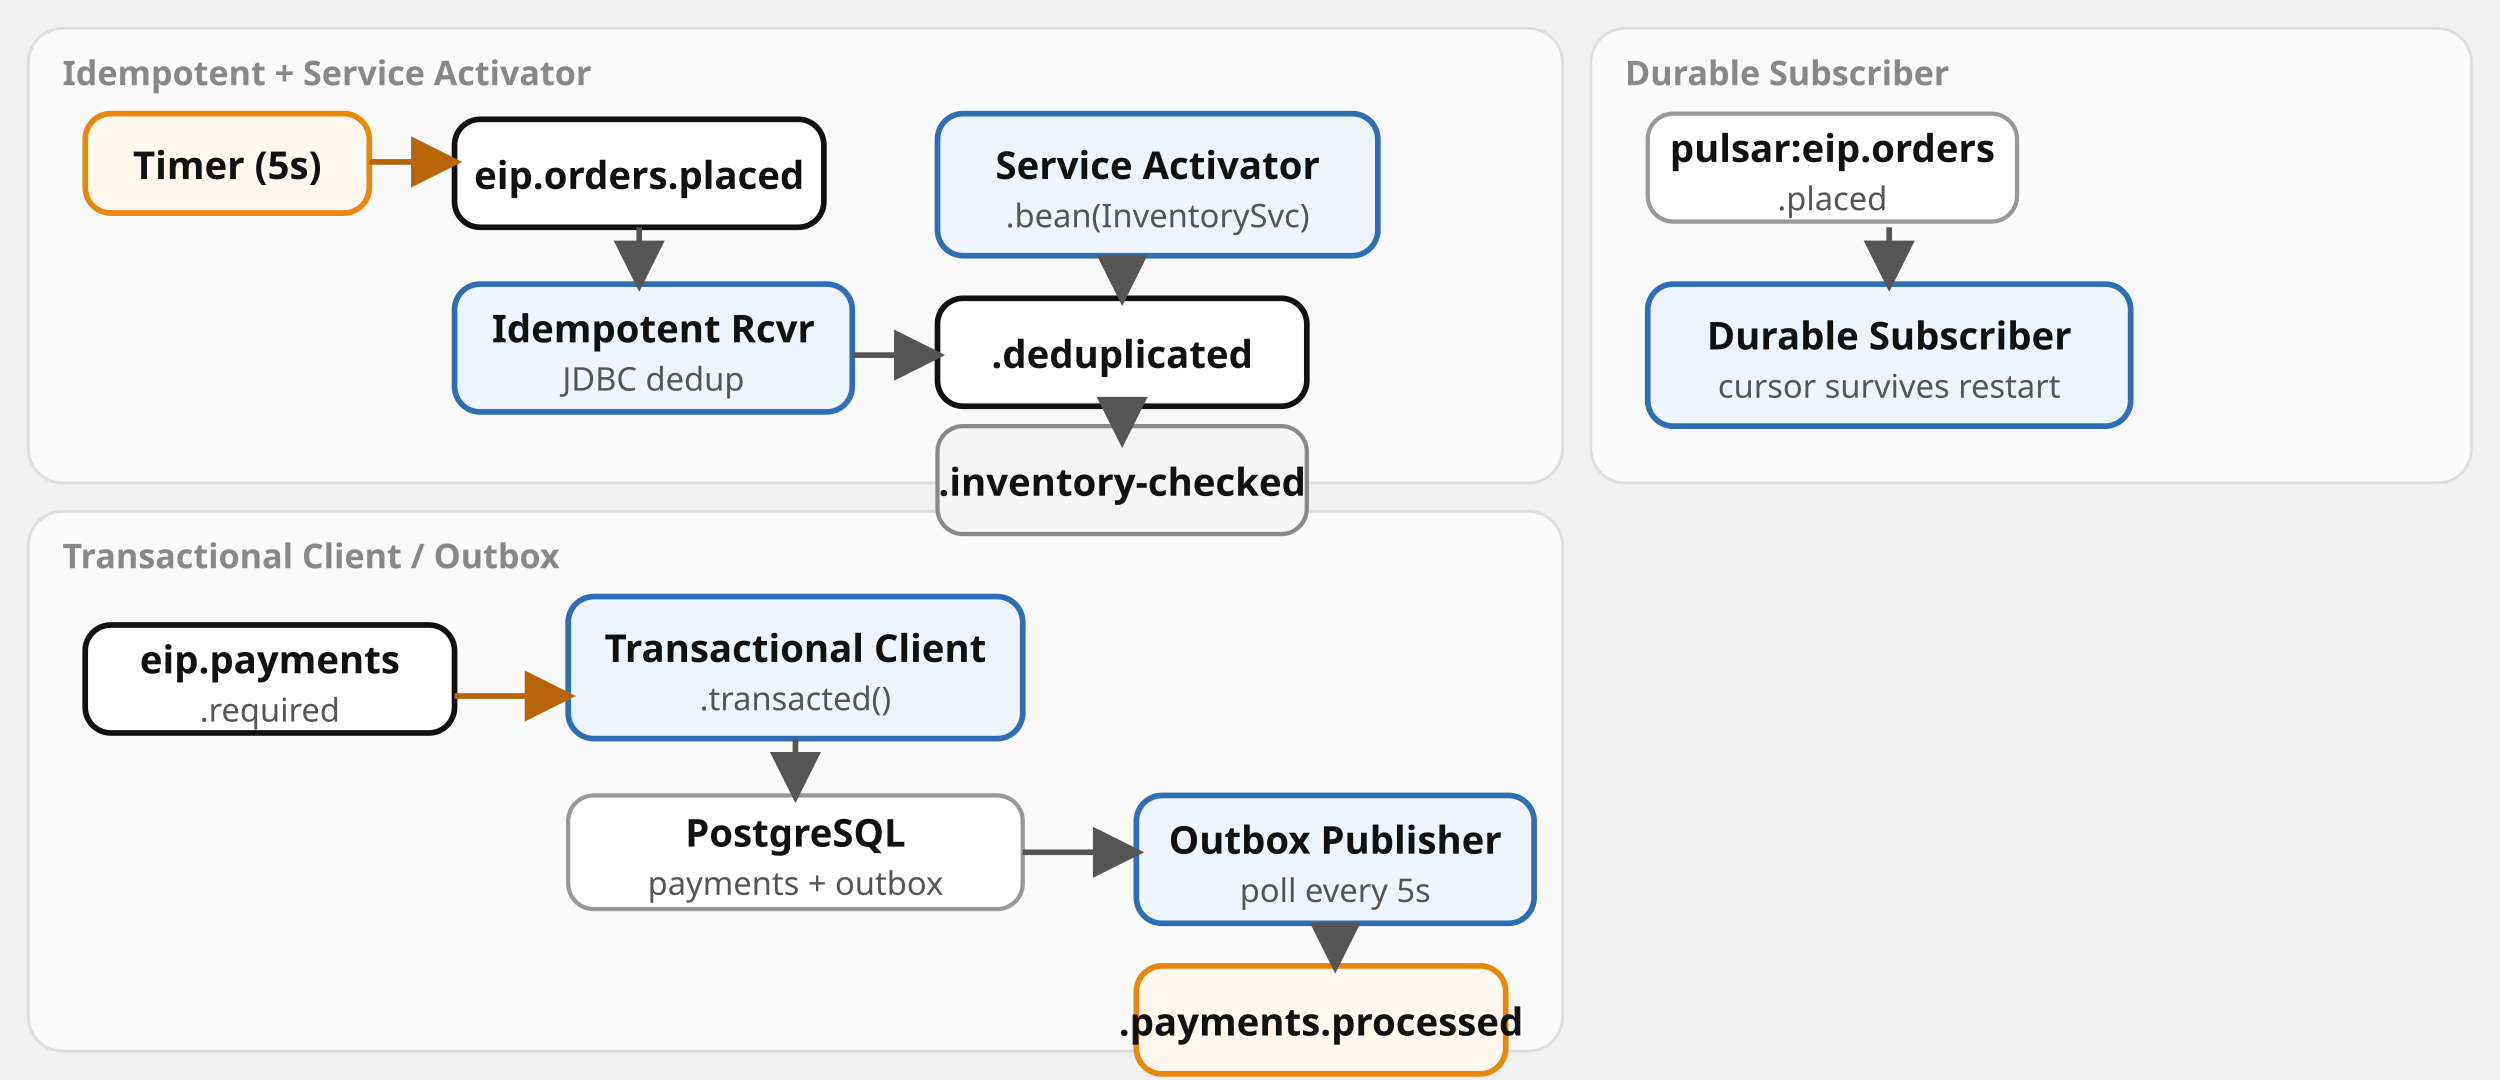
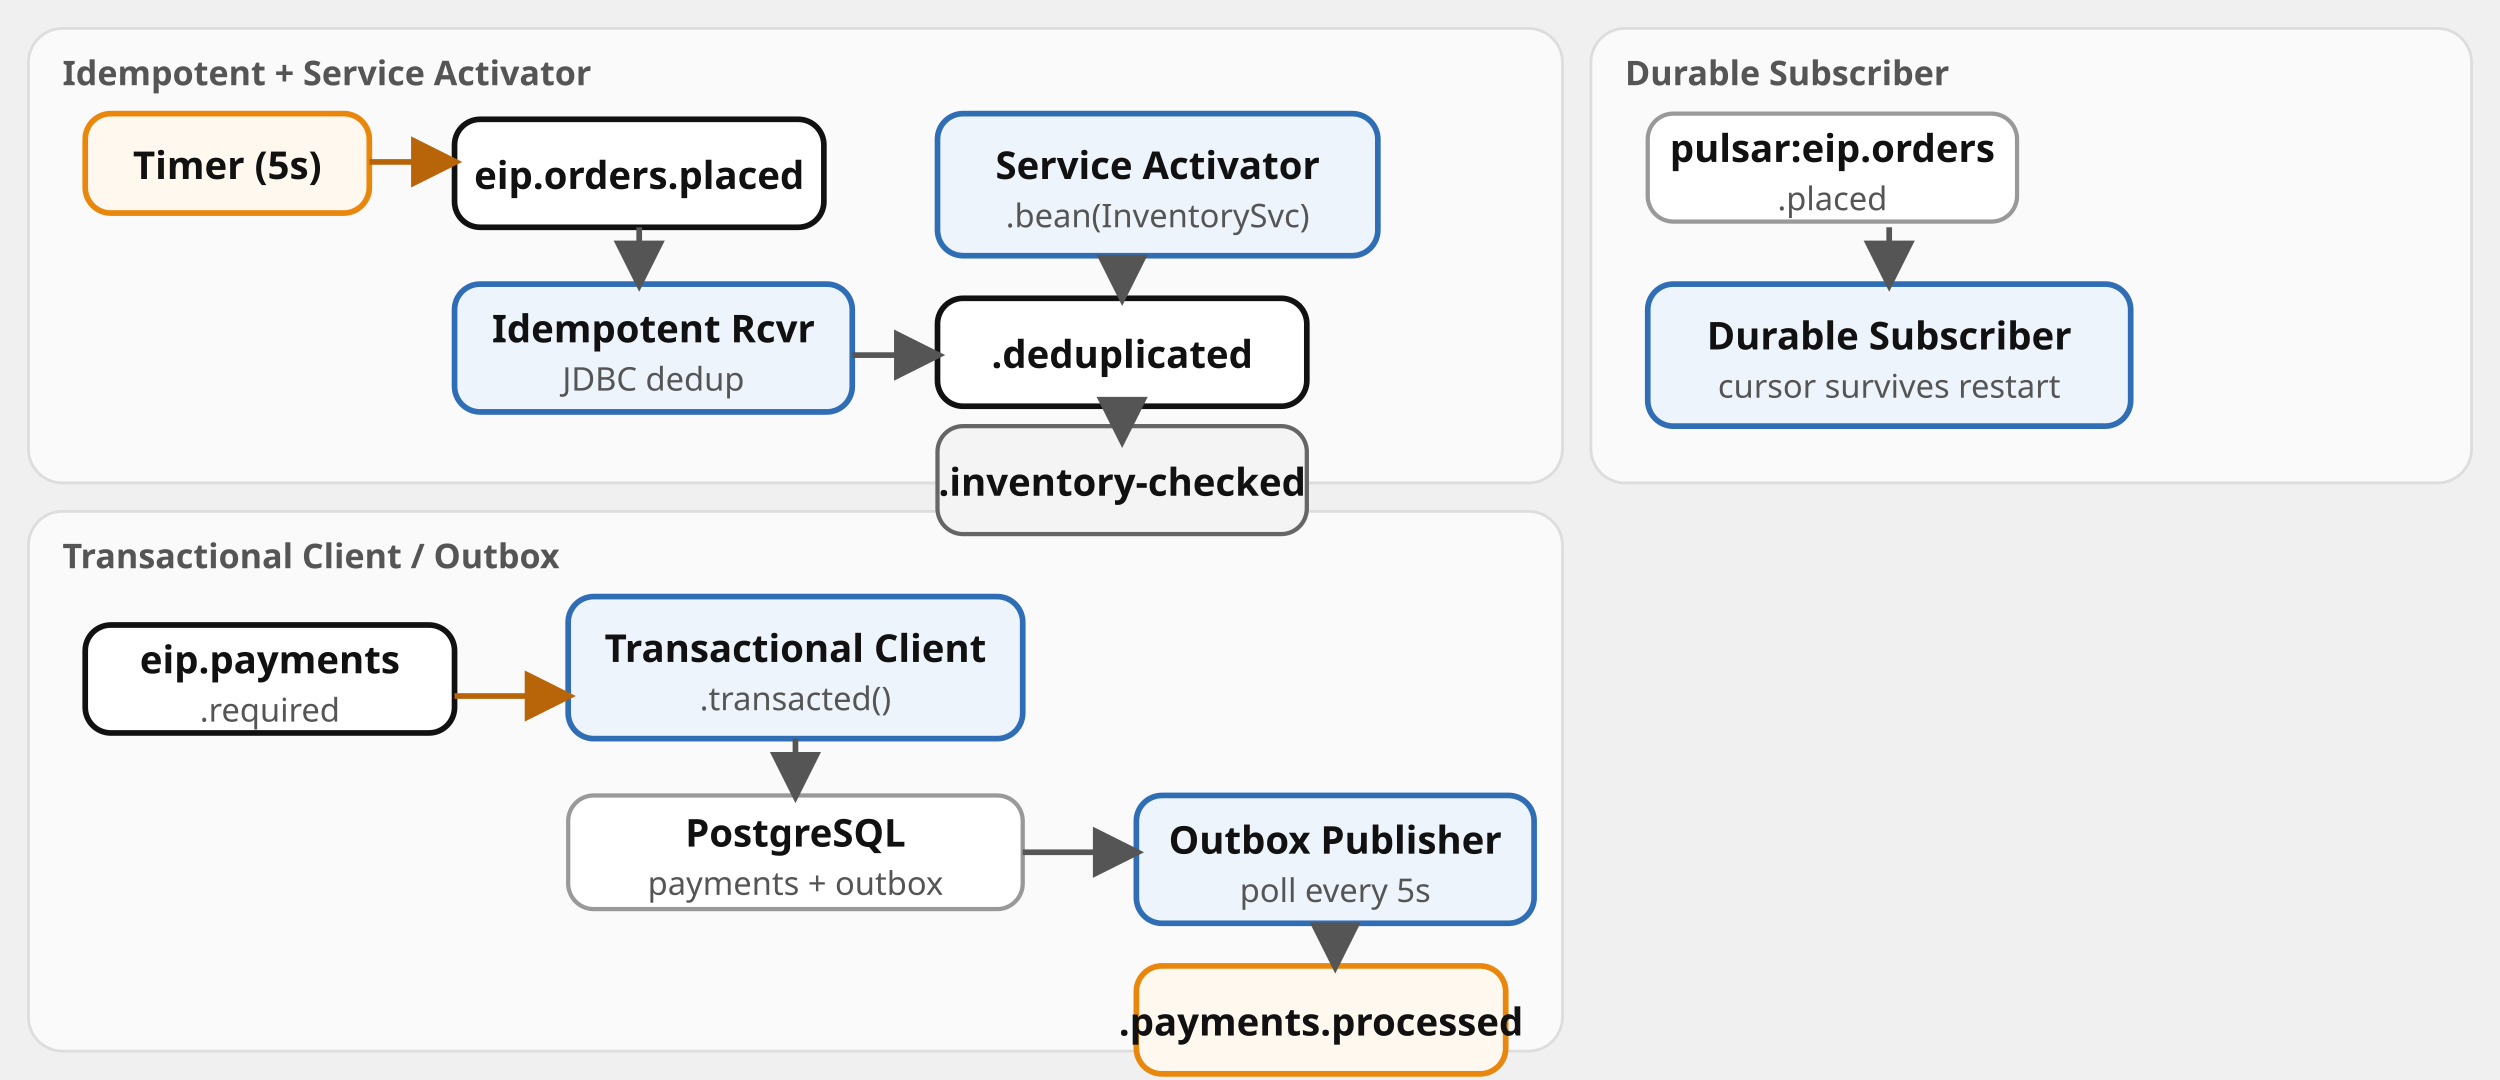
<svg xmlns="http://www.w3.org/2000/svg" viewBox="0 0 880 380" font-family="'Red Hat Text', system-ui, sans-serif" role="img">
  <defs>
    <marker id="a" viewBox="0 0 10 10" refX="8.5" refY="5" markerWidth="9" markerHeight="9" orient="auto-start-reverse">
      <path d="M0,0 L10,5 L0,10 z" fill="#555" />
    </marker>
    <marker id="am" viewBox="0 0 10 10" refX="8.5" refY="5" markerWidth="9" markerHeight="9" orient="auto-start-reverse">
      <path d="M0,0 L10,5 L0,10 z" fill="#b8650a" />
    </marker>
  </defs>
  <rect x="10" y="10" width="540" height="160" rx="12" fill="#fafafa" stroke="#ddd" />
-   <text x="22" y="30" font-size="12" font-weight="700" fill="#888">Idempotent + Service Activator</text>
+   <text x="22" y="30" font-size="12" font-weight="700" fill="#555555">Idempotent + Service Activator</text>
  <rect x="10" y="180" width="540" height="190" rx="12" fill="#fafafa" stroke="#ddd" />
-   <text x="22" y="200" font-size="12" font-weight="700" fill="#888">Transactional Client / Outbox</text>
+   <text x="22" y="200" font-size="12" font-weight="700" fill="#555555">Transactional Client / Outbox</text>
  <rect x="560" y="10" width="310" height="160" rx="12" fill="#fafafa" stroke="#ddd" />
-   <text x="572" y="30" font-size="12" font-weight="700" fill="#888">Durable Subscriber</text>
+   <text x="572" y="30" font-size="12" font-weight="700" fill="#555555">Durable Subscriber</text>
  <rect x="30" y="40" width="100" height="35" rx="9" fill="#fff8ef" stroke="#e8870c" stroke-width="2" />
  <text x="80.0" y="63.0" font-size="13.5" font-weight="700" fill="#111111" text-anchor="middle">Timer (5s)</text>
  <rect x="160" y="42" width="130" height="38" rx="9" fill="#ffffff" stroke="#111111" stroke-width="2" />
  <text x="225.0" y="66.5" font-size="13.5" font-weight="700" fill="#111111" text-anchor="middle">eip.orders.placed</text>
  <rect x="160" y="100" width="140" height="45" rx="9" fill="#eef4fb" stroke="#2f6db5" stroke-width="2" />
  <text x="230.0" y="120.5" font-size="13.5" font-weight="700" fill="#111111" text-anchor="middle">Idempotent Rcvr</text>
  <text x="230.0" y="137.5" font-size="11.5" fill="#555555" text-anchor="middle">JDBC dedup</text>
  <rect x="330" y="105" width="130" height="38" rx="9" fill="#ffffff" stroke="#111111" stroke-width="2" />
  <text x="395.0" y="129.5" font-size="13.5" font-weight="700" fill="#111111" text-anchor="middle">.deduplicated</text>
  <rect x="330" y="40" width="155" height="50" rx="9" fill="#eef4fb" stroke="#2f6db5" stroke-width="2" />
  <text x="407.5" y="63.0" font-size="13.5" font-weight="700" fill="#111111" text-anchor="middle">Service Activator</text>
  <text x="407.5" y="80.0" font-size="11.5" fill="#555555" text-anchor="middle">.bean(InventorySvc)</text>
-   <rect x="330" y="150" width="130" height="38" rx="9" fill="#f4f4f4" stroke="#888888" stroke-width="1.5" />
+   <rect x="330" y="150" width="130" height="38" rx="9" fill="#f4f4f4" stroke="#666666" stroke-width="1.5" />
  <text x="395.0" y="174.5" font-size="13.5" font-weight="700" fill="#111111" text-anchor="middle">.inventory-checked</text>
  <rect x="30" y="220" width="130" height="38" rx="9" fill="#ffffff" stroke="#111111" stroke-width="2" />
  <text x="95.0" y="237.0" font-size="13.5" font-weight="700" fill="#111111" text-anchor="middle">eip.payments</text>
  <text x="95.0" y="254.0" font-size="11.5" fill="#555555" text-anchor="middle">.required</text>
  <rect x="200" y="210" width="160" height="50" rx="9" fill="#eef4fb" stroke="#2f6db5" stroke-width="2" />
  <text x="280.0" y="233.0" font-size="13.5" font-weight="700" fill="#111111" text-anchor="middle">Transactional Client</text>
  <text x="280.0" y="250.0" font-size="11.5" fill="#555555" text-anchor="middle">.transacted()</text>
  <rect x="200" y="280" width="160" height="40" rx="9" fill="#ffffff" stroke="#999999" stroke-width="1.5" />
  <text x="280.0" y="298.0" font-size="13.5" font-weight="700" fill="#111111" text-anchor="middle">PostgreSQL</text>
  <text x="280.0" y="315.0" font-size="11.5" fill="#555555" text-anchor="middle">payments + outbox</text>
  <rect x="400" y="280" width="140" height="45" rx="9" fill="#eef4fb" stroke="#2f6db5" stroke-width="2" />
  <text x="470.0" y="300.5" font-size="13.5" font-weight="700" fill="#111111" text-anchor="middle">Outbox Publisher</text>
  <text x="470.0" y="317.5" font-size="11.5" fill="#555555" text-anchor="middle">poll every 5s</text>
  <rect x="400" y="340" width="130" height="38" rx="9" fill="#fff8ef" stroke="#e8870c" stroke-width="2" />
  <text x="465.0" y="364.5" font-size="13.5" font-weight="700" fill="#111111" text-anchor="middle">.payments.processed</text>
  <rect x="580" y="40" width="130" height="38" rx="9" fill="#ffffff" stroke="#999999" stroke-width="1.5" />
  <text x="645.0" y="57.0" font-size="13.5" font-weight="700" fill="#111111" text-anchor="middle">pulsar:eip.orders</text>
  <text x="645.0" y="74.0" font-size="11.5" fill="#555555" text-anchor="middle">.placed</text>
  <rect x="580" y="100" width="170" height="50" rx="9" fill="#eef4fb" stroke="#2f6db5" stroke-width="2" />
  <text x="665.0" y="123.0" font-size="13.5" font-weight="700" fill="#111111" text-anchor="middle">Durable Subscriber</text>
  <text x="665.0" y="140.0" font-size="11.5" fill="#555555" text-anchor="middle">cursor survives restart</text>
  <path d="M130,57 L160,57" fill="none" stroke="#b8650a" stroke-width="2" marker-end="url(#am)" />
  <path d="M225,80 L225,100" fill="none" stroke="#555" stroke-width="2" marker-end="url(#a)" />
  <path d="M300,125 L330,125" fill="none" stroke="#555" stroke-width="2" marker-end="url(#a)" />
  <path d="M395,90 L395,105" fill="none" stroke="#555" stroke-width="2" marker-end="url(#a)" />
  <path d="M395,148 L395,155" fill="none" stroke="#555" stroke-width="2" marker-end="url(#a)" />
  <path d="M160,245 L200,245" fill="none" stroke="#b8650a" stroke-width="2" marker-end="url(#am)" />
  <path d="M280,260 L280,280" fill="none" stroke="#555" stroke-width="2" marker-end="url(#a)" />
  <path d="M360,300 L400,300" fill="none" stroke="#555" stroke-width="2" marker-end="url(#a)" />
  <path d="M470,325 L470,340" fill="none" stroke="#555" stroke-width="2" marker-end="url(#a)" />
  <path d="M665,80 L665,100" fill="none" stroke="#555" stroke-width="2" marker-end="url(#a)" />
</svg>
